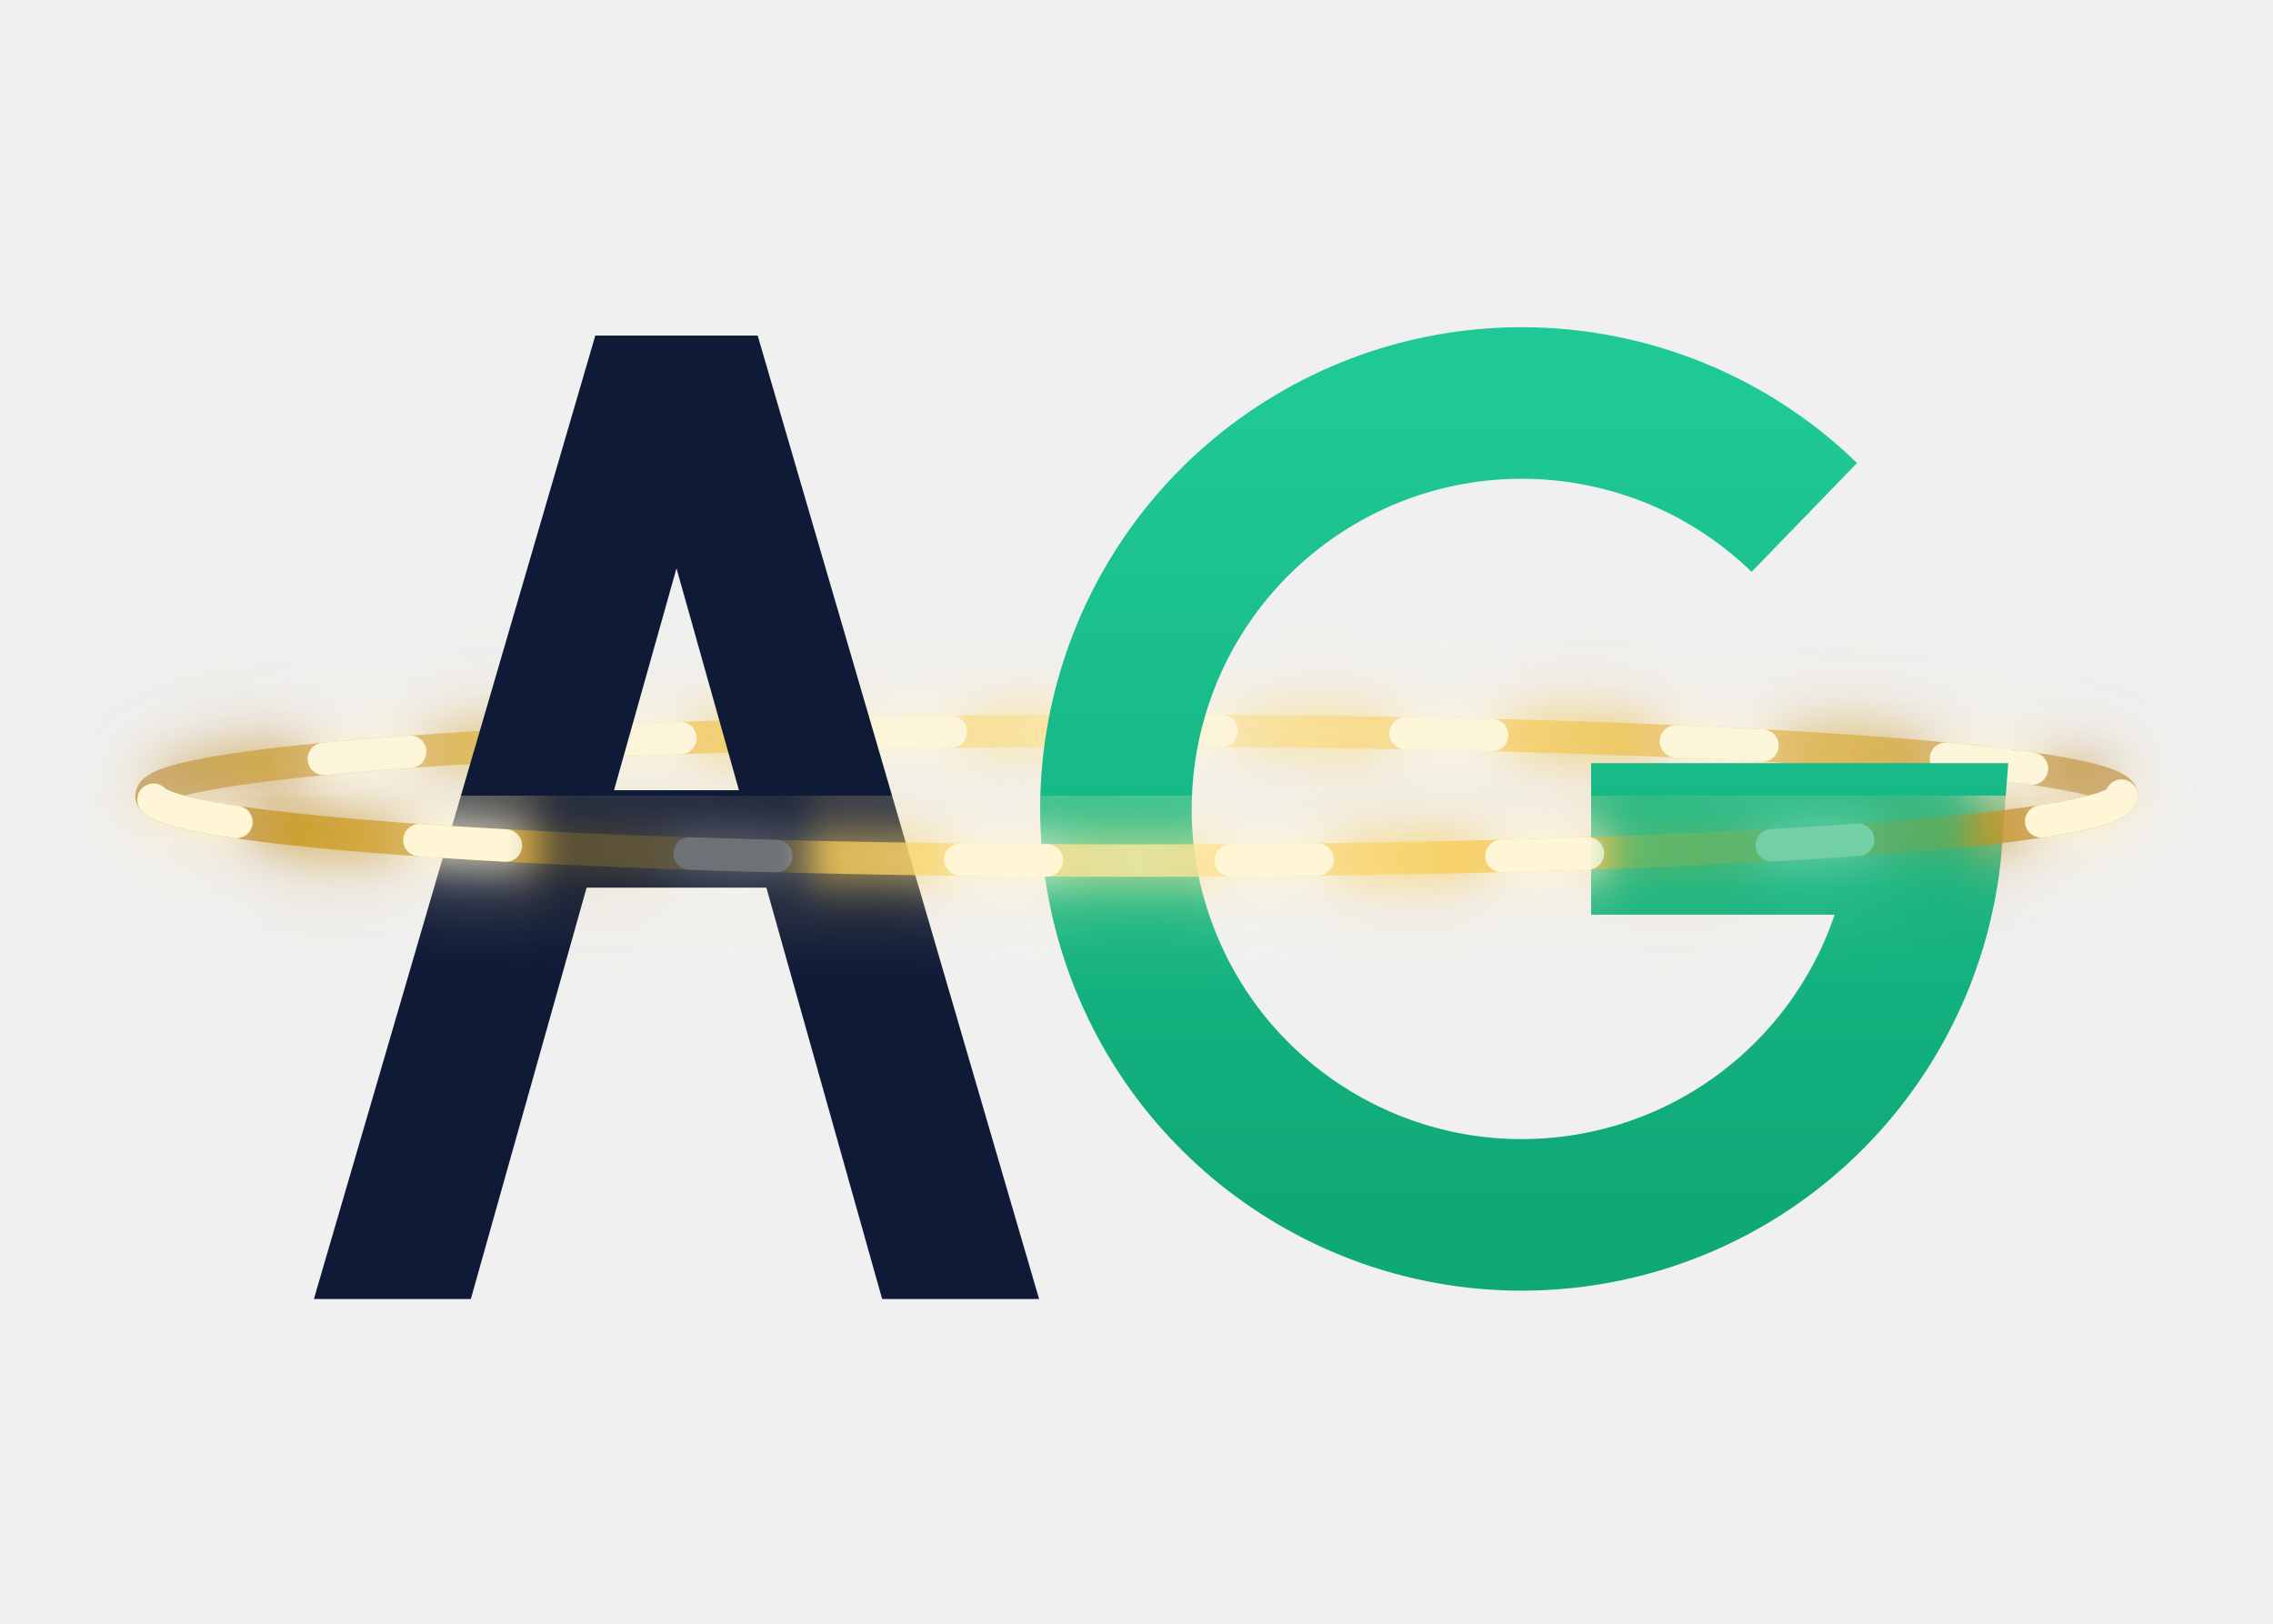
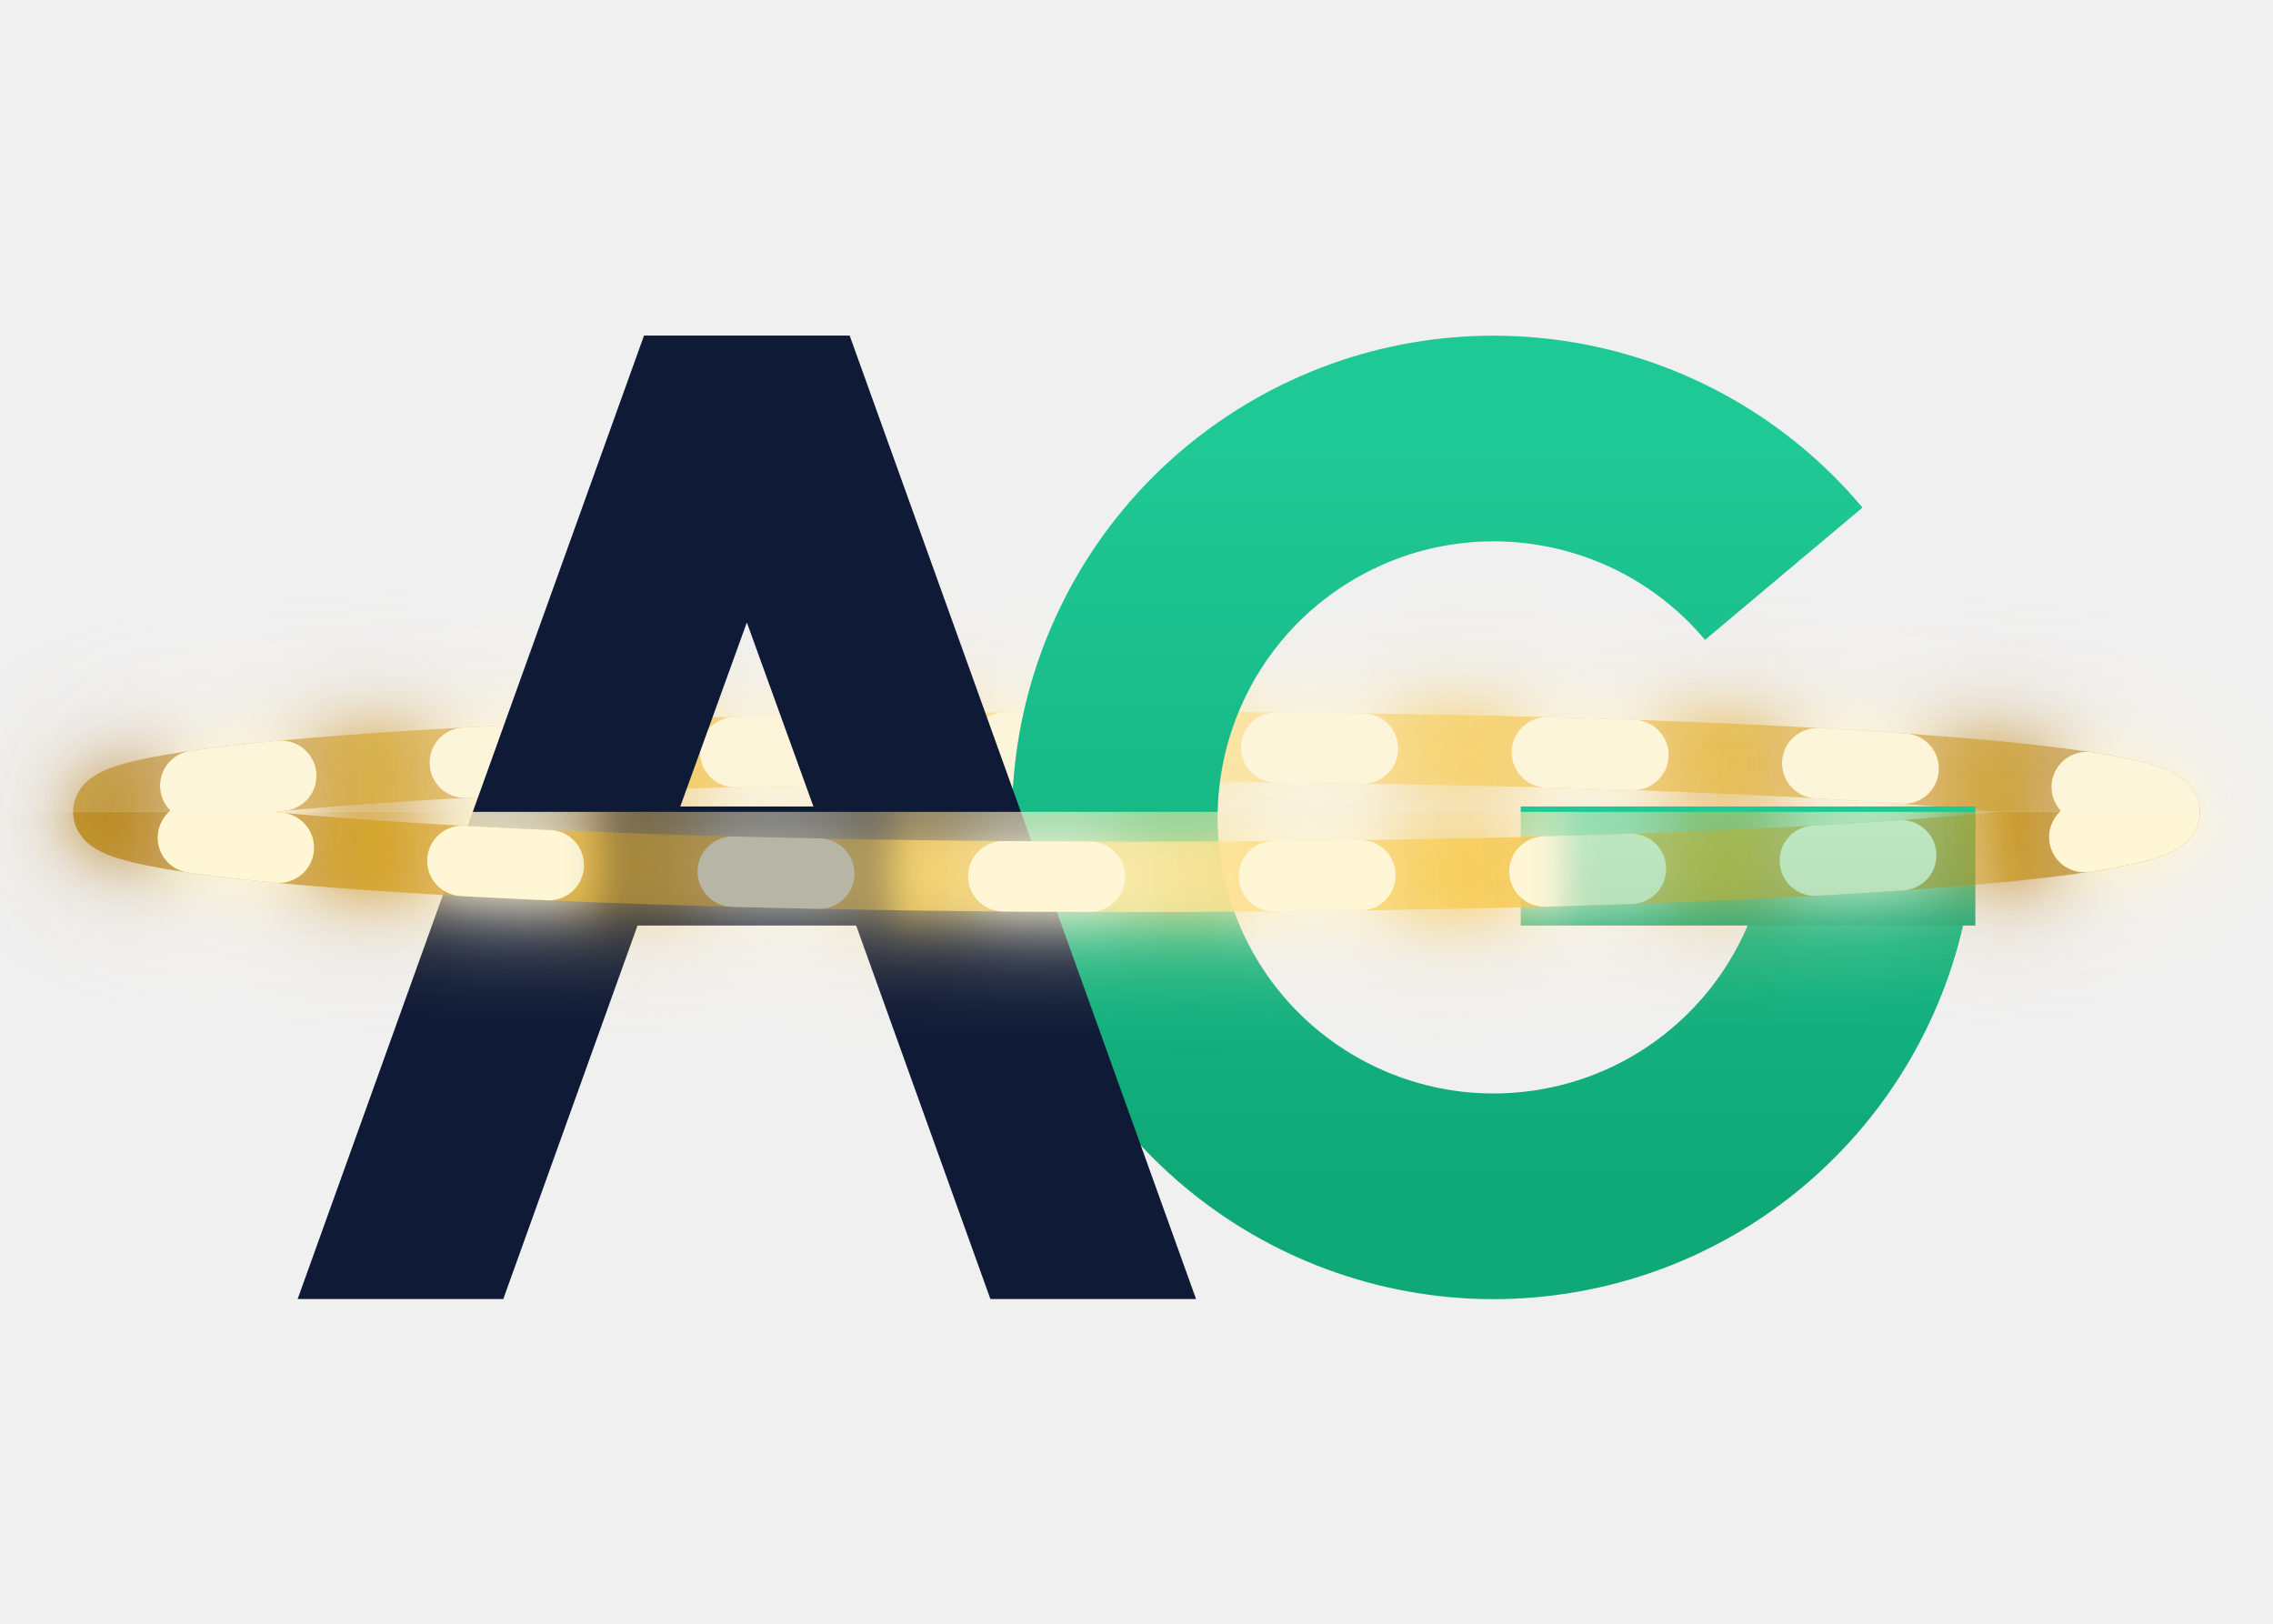
<svg xmlns="http://www.w3.org/2000/svg" viewBox="0 0 420 300" width="420" height="300" role="img" aria-labelledby="t">
  <defs>
    <linearGradient id="gen-green" x1="0" y1="0" x2="0" y2="1">
      <stop offset="0" stop-color="#1FC995" />
      <stop offset="1" stop-color="#0FA877" />
    </linearGradient>
    <linearGradient id="gold" x1="0" y1="0" x2="1" y2="0">
      <stop offset="0" stop-color="#B8860B" />
      <stop offset="0.3" stop-color="#F5C542" />
      <stop offset="0.5" stop-color="#FFE9A3" />
      <stop offset="0.7" stop-color="#F5C542" />
      <stop offset="1" stop-color="#B8860B" />
    </linearGradient>
    <filter id="glow" x="-20%" y="-200%" width="140%" height="500%">
-       <feGaussianBlur in="SourceGraphic" stdDeviation="4" result="b1" />
-       <feGaussianBlur in="SourceGraphic" stdDeviation="9" result="b2" />
+       <feGaussianBlur in="SourceGraphic" stdDeviation="5" result="b1" />
+       <feGaussianBlur in="SourceGraphic" stdDeviation="11" result="b2" />
      <feMerge>
        <feMergeNode in="b2" />
        <feMergeNode in="b1" />
        <feMergeNode in="SourceGraphic" />
      </feMerge>
    </filter>
    <filter id="soft" x="-50%" y="-50%" width="200%" height="200%">
      <feGaussianBlur stdDeviation="3" />
    </filter>
    <clipPath id="back-half">
-       <rect x="0" y="0" width="420" height="147" />
+       <rect x="-20" y="-20" width="460" height="170" />
    </clipPath>
    <clipPath id="front-half">
-       <rect x="0" y="147" width="420" height="153" />
+       <rect x="-20" y="150" width="460" height="170" />
    </clipPath>
-     <mask id="midline-lighten" maskUnits="userSpaceOnUse" x="0" y="0" width="420" height="300">
-       <rect width="420" height="300" fill="#fff" />
-       <g fill="#000" fill-opacity="0.6" filter="url(#soft)">
-         <rect x="100" y="140" width="50" height="30" rx="6" />
-         <rect x="298" y="140" width="66" height="30" rx="6" />
+     <mask id="midline-lighten" maskUnits="userSpaceOnUse" x="-20" y="-20" width="460" height="340">
+       <rect x="-20" y="-20" width="460" height="340" fill="#fff" />
+       <g fill="#000" fill-opacity="0.3" filter="url(#soft)">
+         <rect x="118" y="144" width="54" height="32" rx="6" />
+         <rect x="296" y="144" width="80" height="32" rx="6" />
      </g>
    </mask>
-     <ellipse id="ring" cx="210" cy="147" rx="182" ry="12" pathLength="100" />
+     <ellipse id="ring" cx="217" cy="150" rx="190" ry="12" pathLength="100" />
  </defs>
  <style>
    .aura { fill: #0E1A36; }
    @media (prefers-color-scheme: dark) { .aura { fill: #F4F6FA; } }
-     .base  { fill: none; stroke: url(#gold); stroke-width: 6; opacity: .75; }
-     .glint { fill: none; stroke: #FFF6D6; stroke-width: 6; stroke-linecap: round;
+     .base  { fill: none; stroke: url(#gold); stroke-width: 13; opacity: .8; }
+     .glint { fill: none; stroke: #FFF6D6; stroke-width: 13; stroke-linecap: round;
             stroke-dasharray: 16 34; animation: spin 3s linear infinite; }
    @keyframes spin { to { stroke-dashoffset: -100; } }
    @media (prefers-reduced-motion: reduce) { .glint { animation: none; } }
  </style>
-   <g clip-path="url(#back-half)" filter="url(#glow)" opacity="0.85">
-     <use href="#ring" class="base" />
-     <use href="#ring" class="glint" />
-   </g>
-   <g class="aura">
-     <path d="M58 240 L110 62 H140 L192 240 H163 L125 105 L87 240 Z" />
-     <rect x="96" y="146" width="58" height="18" />
-   </g>
-   <path d="M339.4 95.6 A75 75 0 1 0 362 155 H300" fill="none" stroke="url(#gen-green)" stroke-width="28" transform="translate(-6 0)" />
-   <g mask="url(#midline-lighten)">
-     <g clip-path="url(#front-half)" filter="url(#glow)">
+   <g transform="translate(-7 0)">
+     <g clip-path="url(#back-half)" filter="url(#glow)" opacity="0.85">
      <use href="#ring" class="base" />
      <use href="#ring" class="glint" />
    </g>
+     <g fill="none" stroke="url(#gen-green)" stroke-width="38">
+       <path d="M336.6 106 A70 70 0 1 0 353 151" />
+     </g>
+     <rect x="288" y="149" width="84" height="22" fill="url(#gen-green)" />
+     <path class="aura" fill-rule="evenodd" d="M62 240 L126 62 H164 L228 240 H190 L165.2 171 H124.8 L100 240 Z            M145 115 L157.3 149 H132.7 Z" />
+     <g mask="url(#midline-lighten)">
+       <g clip-path="url(#front-half)" filter="url(#glow)">
+         <use href="#ring" class="base" />
+         <use href="#ring" class="glint" />
+       </g>
+     </g>
  </g>
</svg>
